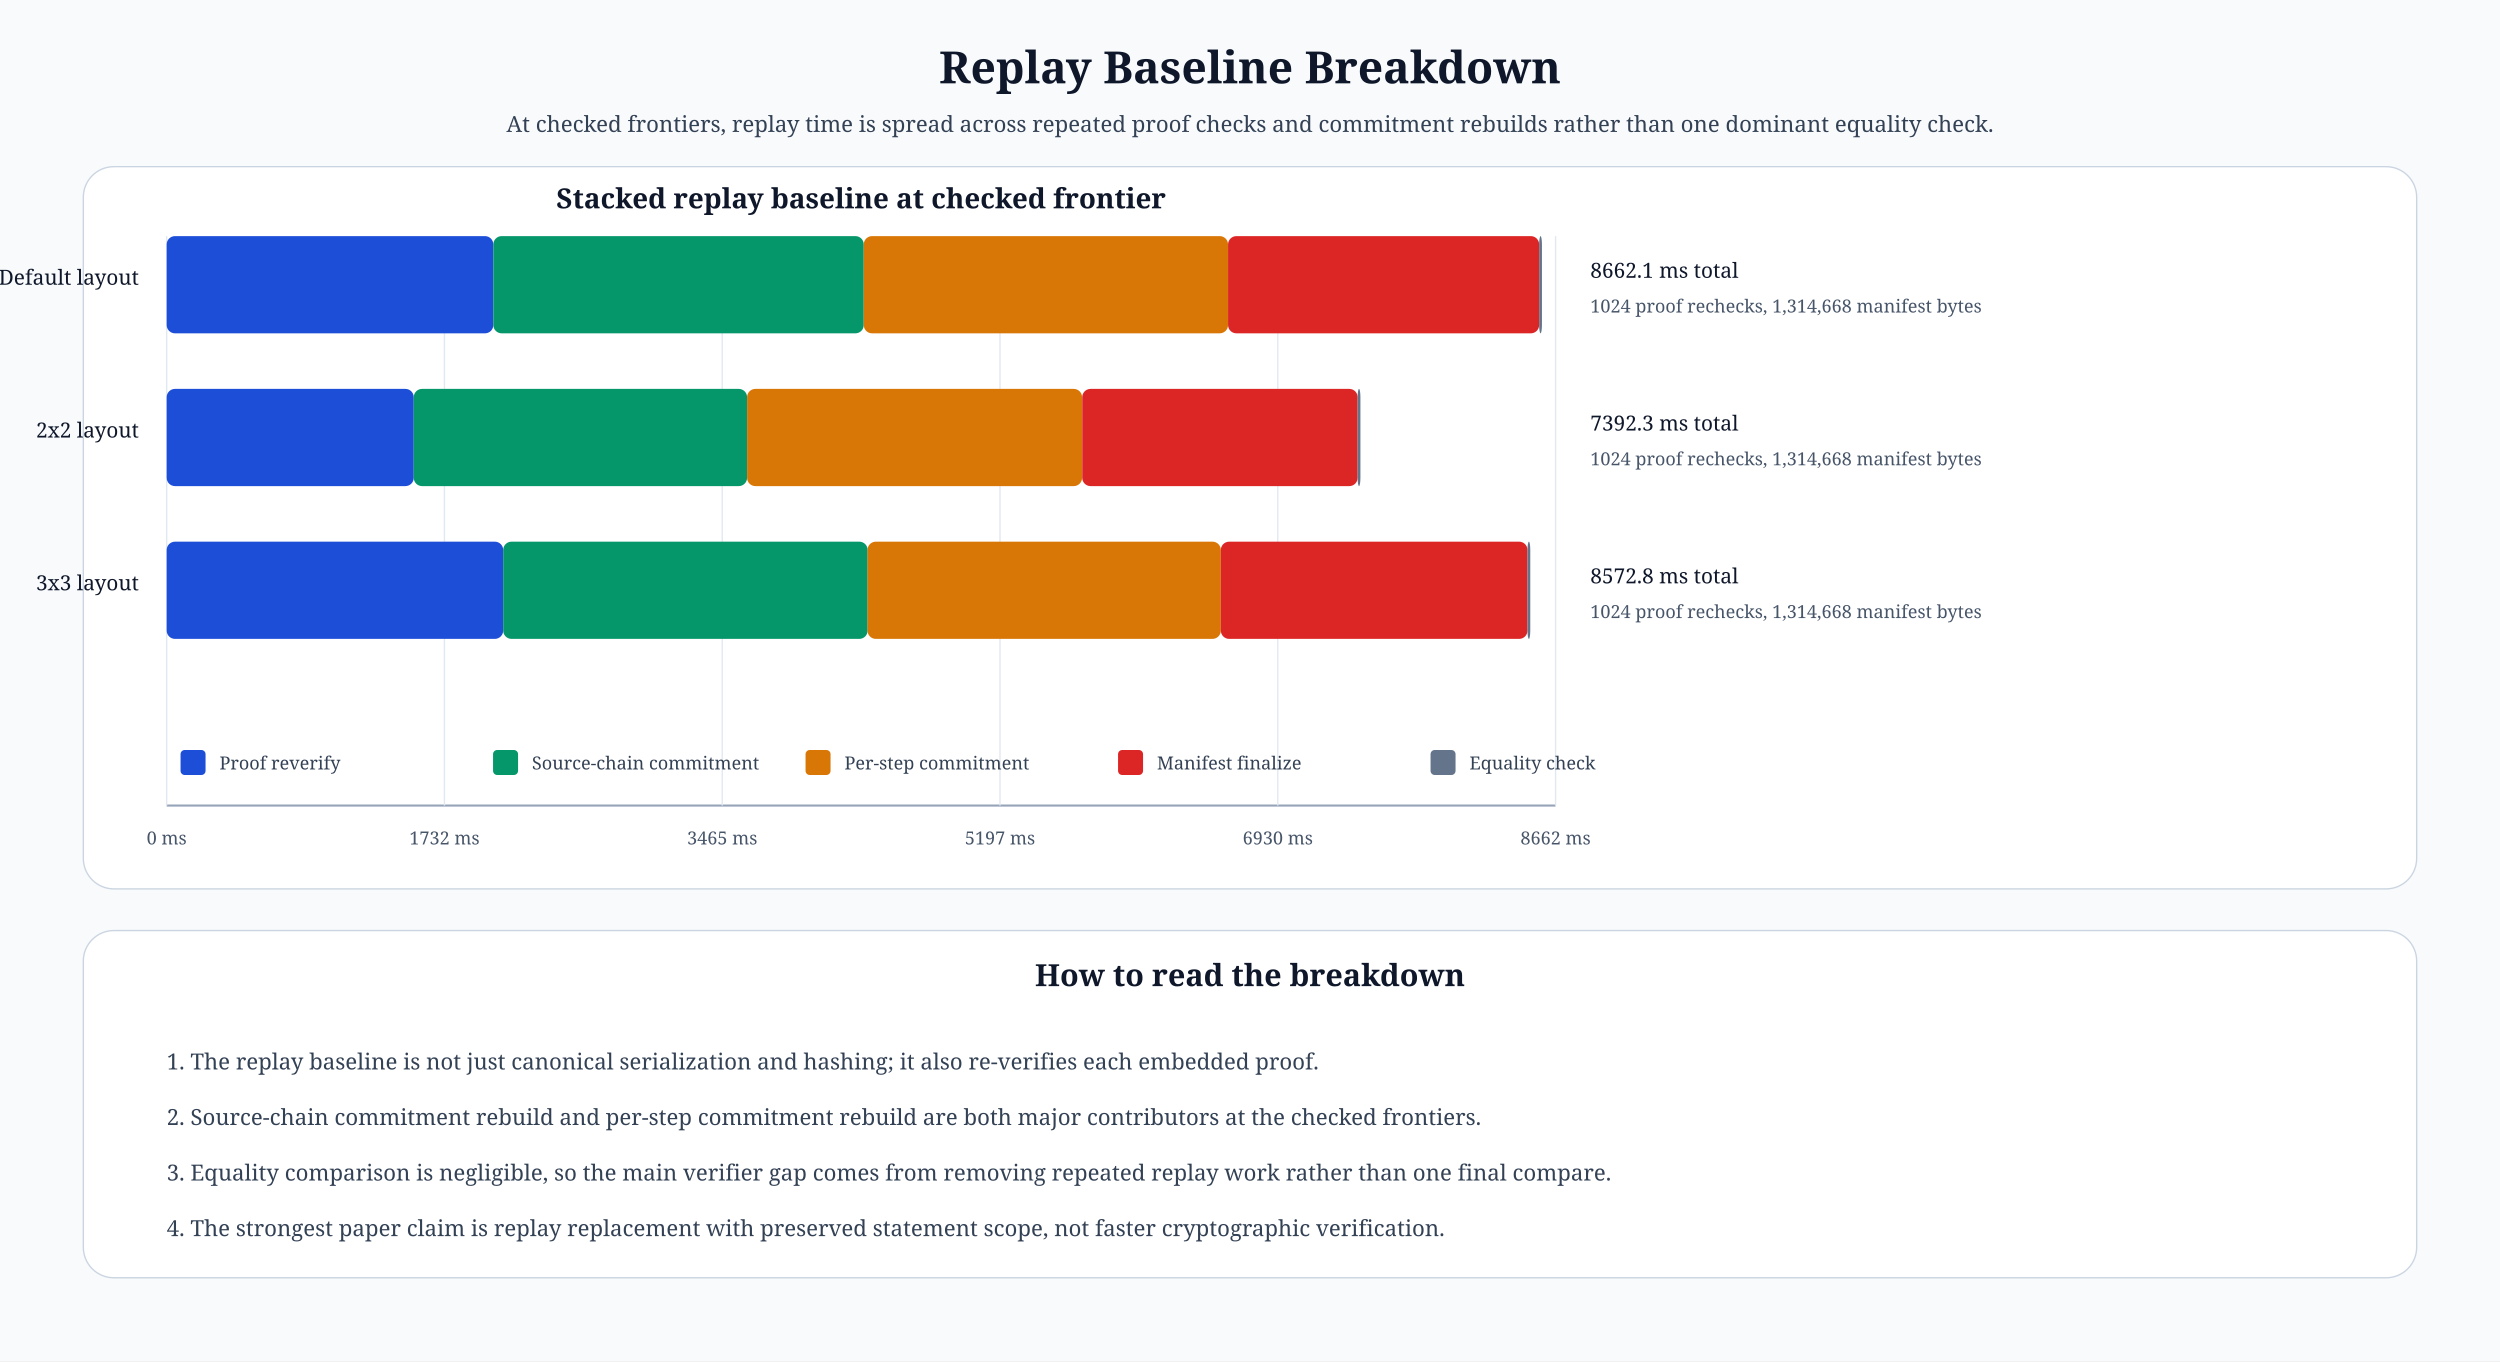
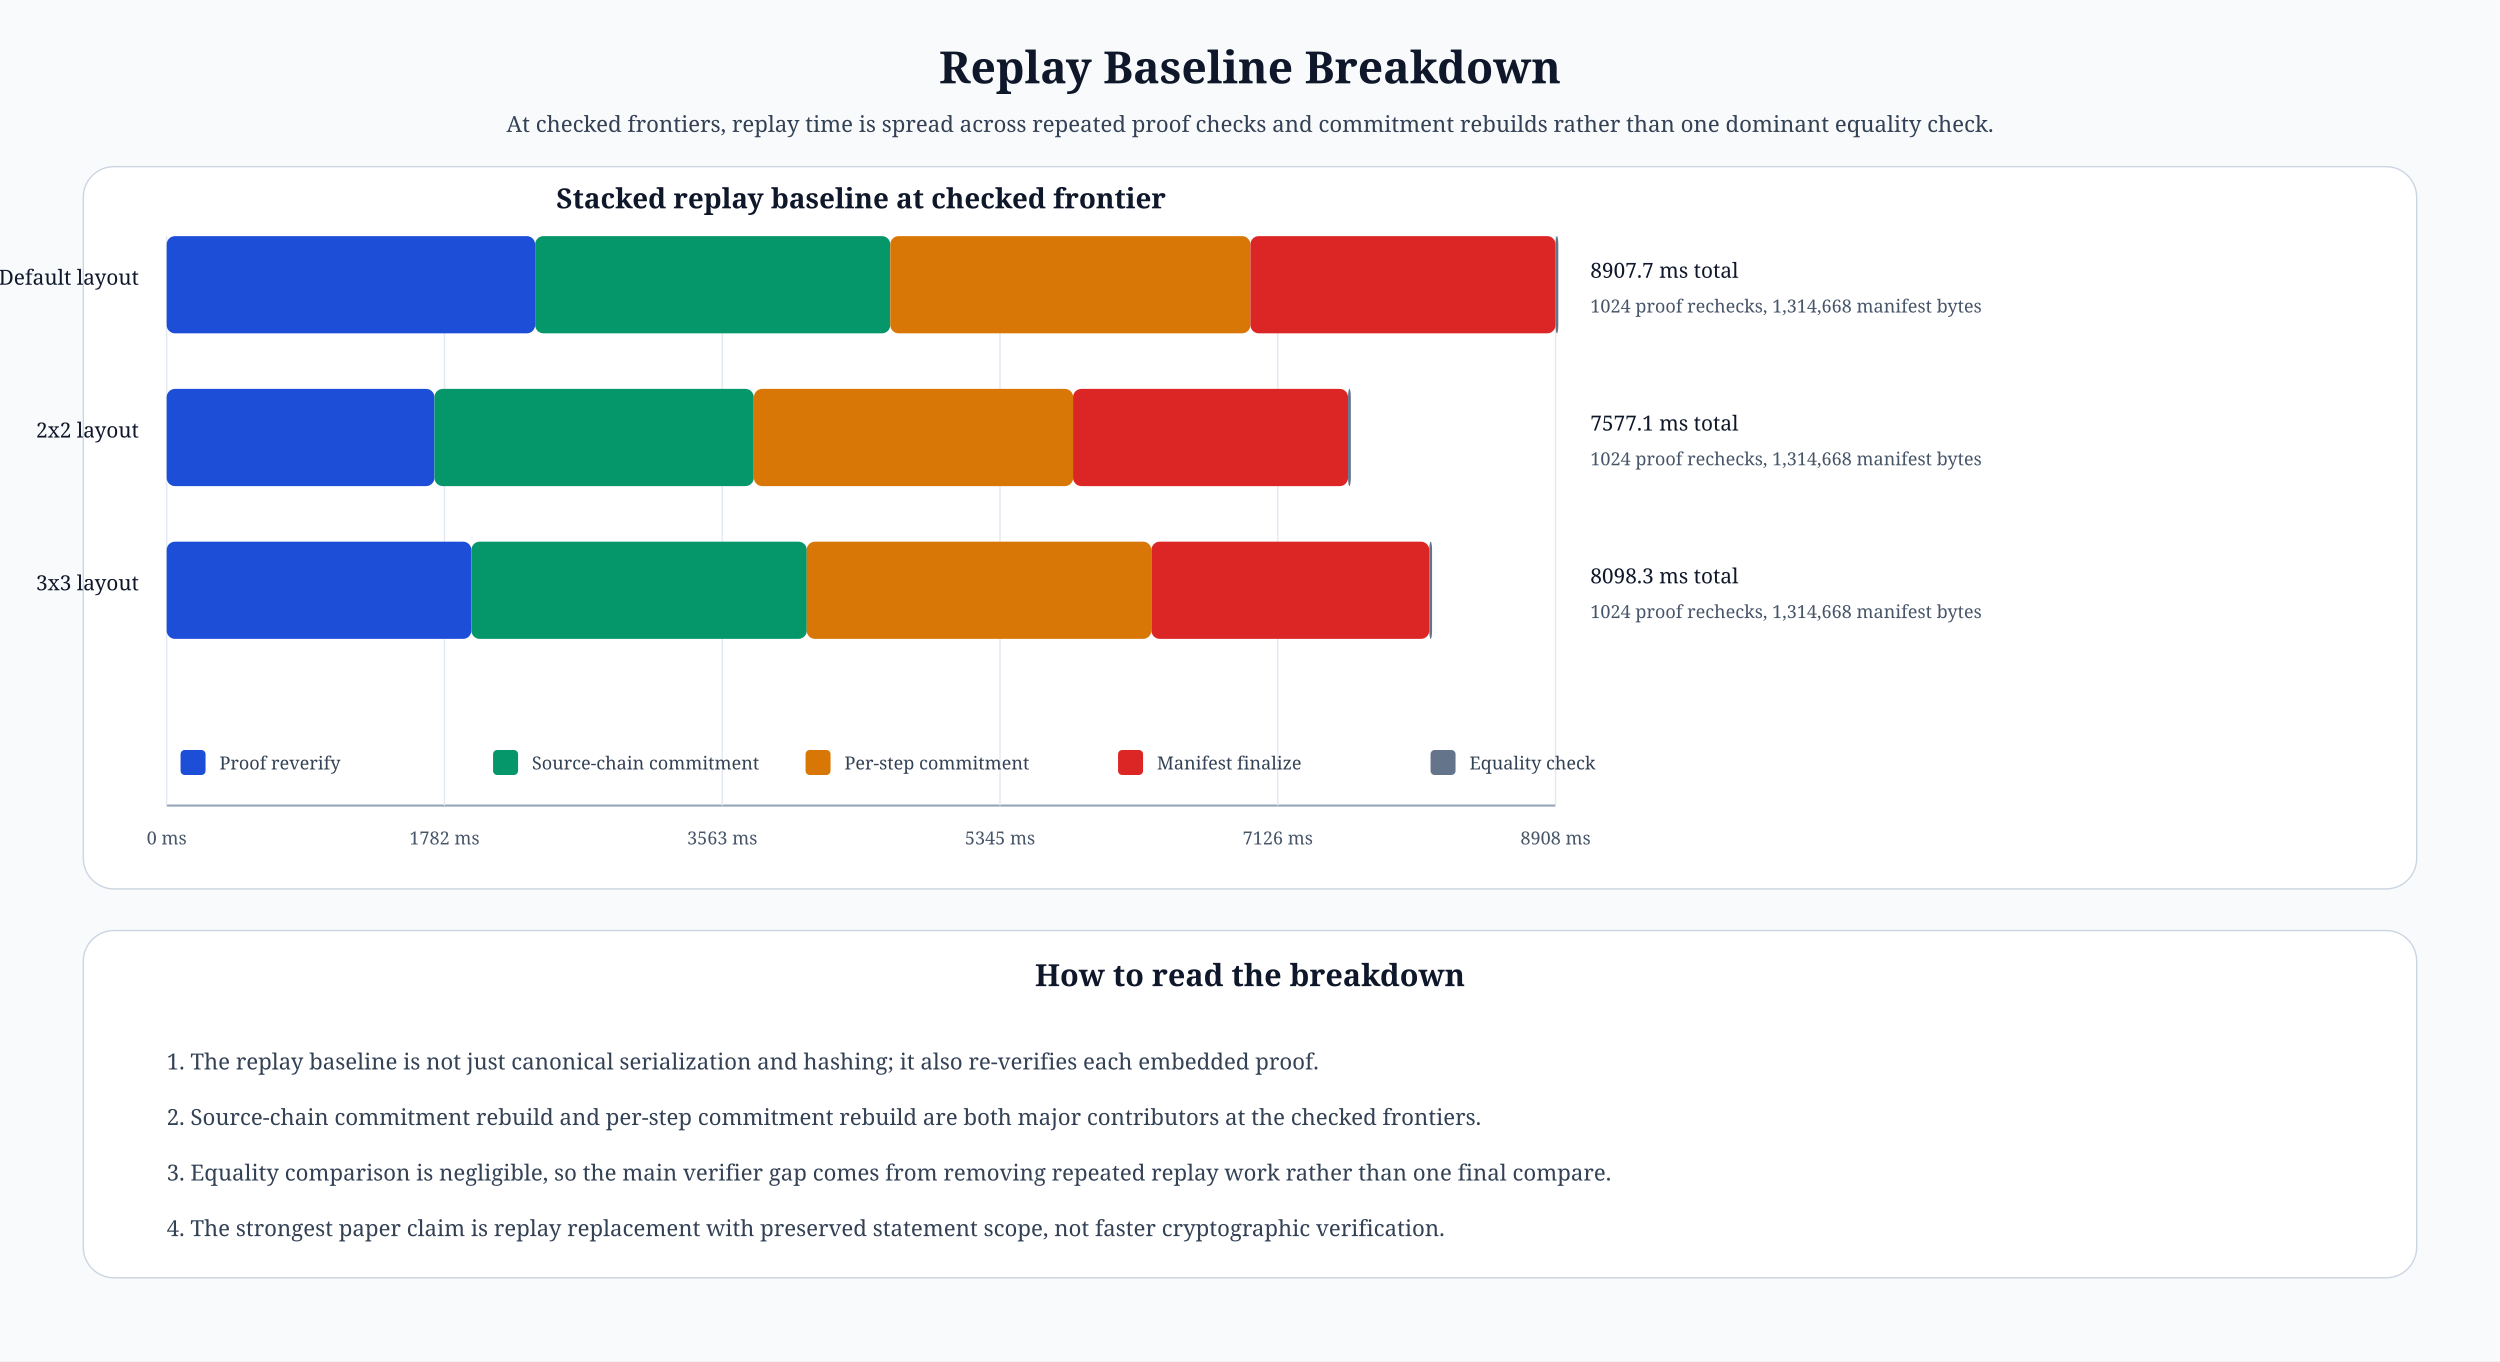
<svg xmlns="http://www.w3.org/2000/svg" width="1800" height="980" viewBox="0 0 1800 980">
  <rect width="100%" height="100%" fill="#F8FAFC" />
  <text x="900.0" y="60.0" text-anchor="middle" font-family="STIX Two Text, Georgia, serif" font-size="32" font-weight="700" fill="#0F172A">Replay Baseline Breakdown</text>
  <text x="900.0" y="95.0" text-anchor="middle" font-family="STIX Two Text, Georgia, serif" font-size="16" font-weight="400" fill="#334155">At checked frontiers, replay time is spread across repeated proof checks and commitment rebuilds rather than one dominant equality check.</text>
  <rect x="60" y="120" width="1680" height="520" rx="22" fill="#FFFFFF" stroke="#CBD5E1" />
  <text x="620.0" y="150.0" text-anchor="middle" font-family="STIX Two Text, Georgia, serif" font-size="20" font-weight="700" fill="#0F172A">Stacked replay baseline at checked frontier</text>
  <line x1="120" y1="580" x2="1120" y2="580" stroke="#94A3B8" stroke-width="1.5" />
  <line x1="120.0" y1="170" x2="120.0" y2="580" stroke="#E2E8F0" stroke-width="1" />
  <text x="120.0" y="608.0" text-anchor="middle" font-family="STIX Two Text, Georgia, serif" font-size="13" font-weight="400" fill="#475569">0 ms</text>
  <line x1="320.0" y1="170" x2="320.0" y2="580" stroke="#E2E8F0" stroke-width="1" />
-   <text x="320.0" y="608.0" text-anchor="middle" font-family="STIX Two Text, Georgia, serif" font-size="13" font-weight="400" fill="#475569">1732 ms</text>
+   <text x="320.0" y="608.0" text-anchor="middle" font-family="STIX Two Text, Georgia, serif" font-size="13" font-weight="400" fill="#475569">1782 ms</text>
  <line x1="520.0" y1="170" x2="520.0" y2="580" stroke="#E2E8F0" stroke-width="1" />
-   <text x="520.0" y="608.0" text-anchor="middle" font-family="STIX Two Text, Georgia, serif" font-size="13" font-weight="400" fill="#475569">3465 ms</text>
+   <text x="520.0" y="608.0" text-anchor="middle" font-family="STIX Two Text, Georgia, serif" font-size="13" font-weight="400" fill="#475569">3563 ms</text>
  <line x1="720.0" y1="170" x2="720.0" y2="580" stroke="#E2E8F0" stroke-width="1" />
-   <text x="720.0" y="608.0" text-anchor="middle" font-family="STIX Two Text, Georgia, serif" font-size="13" font-weight="400" fill="#475569">5197 ms</text>
+   <text x="720.0" y="608.0" text-anchor="middle" font-family="STIX Two Text, Georgia, serif" font-size="13" font-weight="400" fill="#475569">5345 ms</text>
  <line x1="920.0" y1="170" x2="920.0" y2="580" stroke="#E2E8F0" stroke-width="1" />
-   <text x="920.0" y="608.0" text-anchor="middle" font-family="STIX Two Text, Georgia, serif" font-size="13" font-weight="400" fill="#475569">6930 ms</text>
+   <text x="920.0" y="608.0" text-anchor="middle" font-family="STIX Two Text, Georgia, serif" font-size="13" font-weight="400" fill="#475569">7126 ms</text>
  <line x1="1120.0" y1="170" x2="1120.0" y2="580" stroke="#E2E8F0" stroke-width="1" />
-   <text x="1120.0" y="608.0" text-anchor="middle" font-family="STIX Two Text, Georgia, serif" font-size="13" font-weight="400" fill="#475569">8662 ms</text>
+   <text x="1120.0" y="608.0" text-anchor="middle" font-family="STIX Two Text, Georgia, serif" font-size="13" font-weight="400" fill="#475569">8908 ms</text>
  <text x="100.0" y="205.0" text-anchor="end" font-family="STIX Two Text, Georgia, serif" font-size="15" font-weight="400" fill="#0F172A">Default layout</text>
-   <rect x="120.0" y="170.0" width="235.2" height="70" fill="#1D4ED8" rx="6" />
-   <rect x="355.2" y="170.0" width="266.7" height="70" fill="#059669" rx="6" />
-   <rect x="621.9" y="170.0" width="262.3" height="70" fill="#D97706" rx="6" />
-   <rect x="884.2" y="170.0" width="224.0" height="70" fill="#DC2626" rx="6" />
-   <rect x="1108.2" y="170.0" width="2.0" height="70" fill="#64748B" rx="6" />
-   <text x="1145.0" y="200.0" text-anchor="start" font-family="STIX Two Text, Georgia, serif" font-size="15" font-weight="400" fill="#0F172A">8662.1 ms total</text>
+   <rect x="120.0" y="170.0" width="265.3" height="70" fill="#1D4ED8" rx="6" />
+   <rect x="385.3" y="170.0" width="255.7" height="70" fill="#059669" rx="6" />
+   <rect x="641.0" y="170.0" width="259.3" height="70" fill="#D97706" rx="6" />
+   <rect x="900.3" y="170.0" width="219.7" height="70" fill="#DC2626" rx="6" />
+   <rect x="1120.0" y="170.0" width="2.0" height="70" fill="#64748B" rx="6" />
+   <text x="1145.0" y="200.0" text-anchor="start" font-family="STIX Two Text, Georgia, serif" font-size="15" font-weight="400" fill="#0F172A">8907.7 ms total</text>
  <text x="1145.0" y="225.0" text-anchor="start" font-family="STIX Two Text, Georgia, serif" font-size="13" font-weight="400" fill="#475569">1024 proof rechecks, 1,314,668 manifest bytes</text>
  <text x="100.0" y="315.0" text-anchor="end" font-family="STIX Two Text, Georgia, serif" font-size="15" font-weight="400" fill="#0F172A">2x2 layout</text>
-   <rect x="120.0" y="280.0" width="177.9" height="70" fill="#1D4ED8" rx="6" />
-   <rect x="297.9" y="280.0" width="240.0" height="70" fill="#059669" rx="6" />
-   <rect x="537.9" y="280.0" width="241.2" height="70" fill="#D97706" rx="6" />
-   <rect x="779.2" y="280.0" width="198.3" height="70" fill="#DC2626" rx="6" />
-   <rect x="977.5" y="280.0" width="2.0" height="70" fill="#64748B" rx="6" />
-   <text x="1145.0" y="310.0" text-anchor="start" font-family="STIX Two Text, Georgia, serif" font-size="15" font-weight="400" fill="#0F172A">7392.3 ms total</text>
+   <rect x="120.0" y="280.0" width="192.8" height="70" fill="#1D4ED8" rx="6" />
+   <rect x="312.8" y="280.0" width="229.9" height="70" fill="#059669" rx="6" />
+   <rect x="542.8" y="280.0" width="229.9" height="70" fill="#D97706" rx="6" />
+   <rect x="772.6" y="280.0" width="198.0" height="70" fill="#DC2626" rx="6" />
+   <rect x="970.6" y="280.0" width="2.0" height="70" fill="#64748B" rx="6" />
+   <text x="1145.0" y="310.0" text-anchor="start" font-family="STIX Two Text, Georgia, serif" font-size="15" font-weight="400" fill="#0F172A">7577.1 ms total</text>
  <text x="1145.0" y="335.0" text-anchor="start" font-family="STIX Two Text, Georgia, serif" font-size="13" font-weight="400" fill="#475569">1024 proof rechecks, 1,314,668 manifest bytes</text>
  <text x="100.0" y="425.0" text-anchor="end" font-family="STIX Two Text, Georgia, serif" font-size="15" font-weight="400" fill="#0F172A">3x3 layout</text>
-   <rect x="120.0" y="390.0" width="242.3" height="70" fill="#1D4ED8" rx="6" />
-   <rect x="362.3" y="390.0" width="262.4" height="70" fill="#059669" rx="6" />
-   <rect x="624.6" y="390.0" width="254.4" height="70" fill="#D97706" rx="6" />
-   <rect x="879.0" y="390.0" width="220.8" height="70" fill="#DC2626" rx="6" />
-   <rect x="1099.8" y="390.0" width="2.0" height="70" fill="#64748B" rx="6" />
-   <text x="1145.0" y="420.0" text-anchor="start" font-family="STIX Two Text, Georgia, serif" font-size="15" font-weight="400" fill="#0F172A">8572.8 ms total</text>
+   <rect x="120.0" y="390.0" width="219.4" height="70" fill="#1D4ED8" rx="6" />
+   <rect x="339.4" y="390.0" width="241.5" height="70" fill="#059669" rx="6" />
+   <rect x="580.8" y="390.0" width="248.2" height="70" fill="#D97706" rx="6" />
+   <rect x="829.0" y="390.0" width="200.1" height="70" fill="#DC2626" rx="6" />
+   <rect x="1029.1" y="390.0" width="2.0" height="70" fill="#64748B" rx="6" />
+   <text x="1145.0" y="420.0" text-anchor="start" font-family="STIX Two Text, Georgia, serif" font-size="15" font-weight="400" fill="#0F172A">8098.3 ms total</text>
  <text x="1145.0" y="445.0" text-anchor="start" font-family="STIX Two Text, Georgia, serif" font-size="13" font-weight="400" fill="#475569">1024 proof rechecks, 1,314,668 manifest bytes</text>
  <rect x="130" y="540" width="18" height="18" rx="3" fill="#1D4ED8" />
  <text x="158.0" y="554.0" text-anchor="start" font-family="STIX Two Text, Georgia, serif" font-size="13" font-weight="400" fill="#334155">Proof reverify</text>
  <rect x="355" y="540" width="18" height="18" rx="3" fill="#059669" />
  <text x="383.0" y="554.0" text-anchor="start" font-family="STIX Two Text, Georgia, serif" font-size="13" font-weight="400" fill="#334155">Source-chain commitment</text>
  <rect x="580" y="540" width="18" height="18" rx="3" fill="#D97706" />
  <text x="608.0" y="554.0" text-anchor="start" font-family="STIX Two Text, Georgia, serif" font-size="13" font-weight="400" fill="#334155">Per-step commitment</text>
  <rect x="805" y="540" width="18" height="18" rx="3" fill="#DC2626" />
  <text x="833.0" y="554.0" text-anchor="start" font-family="STIX Two Text, Georgia, serif" font-size="13" font-weight="400" fill="#334155">Manifest finalize</text>
  <rect x="1030" y="540" width="18" height="18" rx="3" fill="#64748B" />
  <text x="1058.0" y="554.0" text-anchor="start" font-family="STIX Two Text, Georgia, serif" font-size="13" font-weight="400" fill="#334155">Equality check</text>
  <rect x="60" y="670" width="1680" height="250" rx="22" fill="#FFFFFF" stroke="#CBD5E1" />
  <text x="900.0" y="710.0" text-anchor="middle" font-family="STIX Two Text, Georgia, serif" font-size="22" font-weight="700" fill="#0F172A">How to read the breakdown</text>
  <text x="120.0" y="770.0" text-anchor="start" font-family="STIX Two Text, Georgia, serif" font-size="16" font-weight="400" fill="#334155">1. The replay baseline is not just canonical serialization and hashing; it also re-verifies each embedded proof.</text>
  <text x="120.0" y="810.0" text-anchor="start" font-family="STIX Two Text, Georgia, serif" font-size="16" font-weight="400" fill="#334155">2. Source-chain commitment rebuild and per-step commitment rebuild are both major contributors at the checked frontiers.</text>
  <text x="120.0" y="850.0" text-anchor="start" font-family="STIX Two Text, Georgia, serif" font-size="16" font-weight="400" fill="#334155">3. Equality comparison is negligible, so the main verifier gap comes from removing repeated replay work rather than one final compare.</text>
  <text x="120.0" y="890.0" text-anchor="start" font-family="STIX Two Text, Georgia, serif" font-size="16" font-weight="400" fill="#334155">4. The strongest paper claim is replay replacement with preserved statement scope, not faster cryptographic verification.</text>
</svg>
